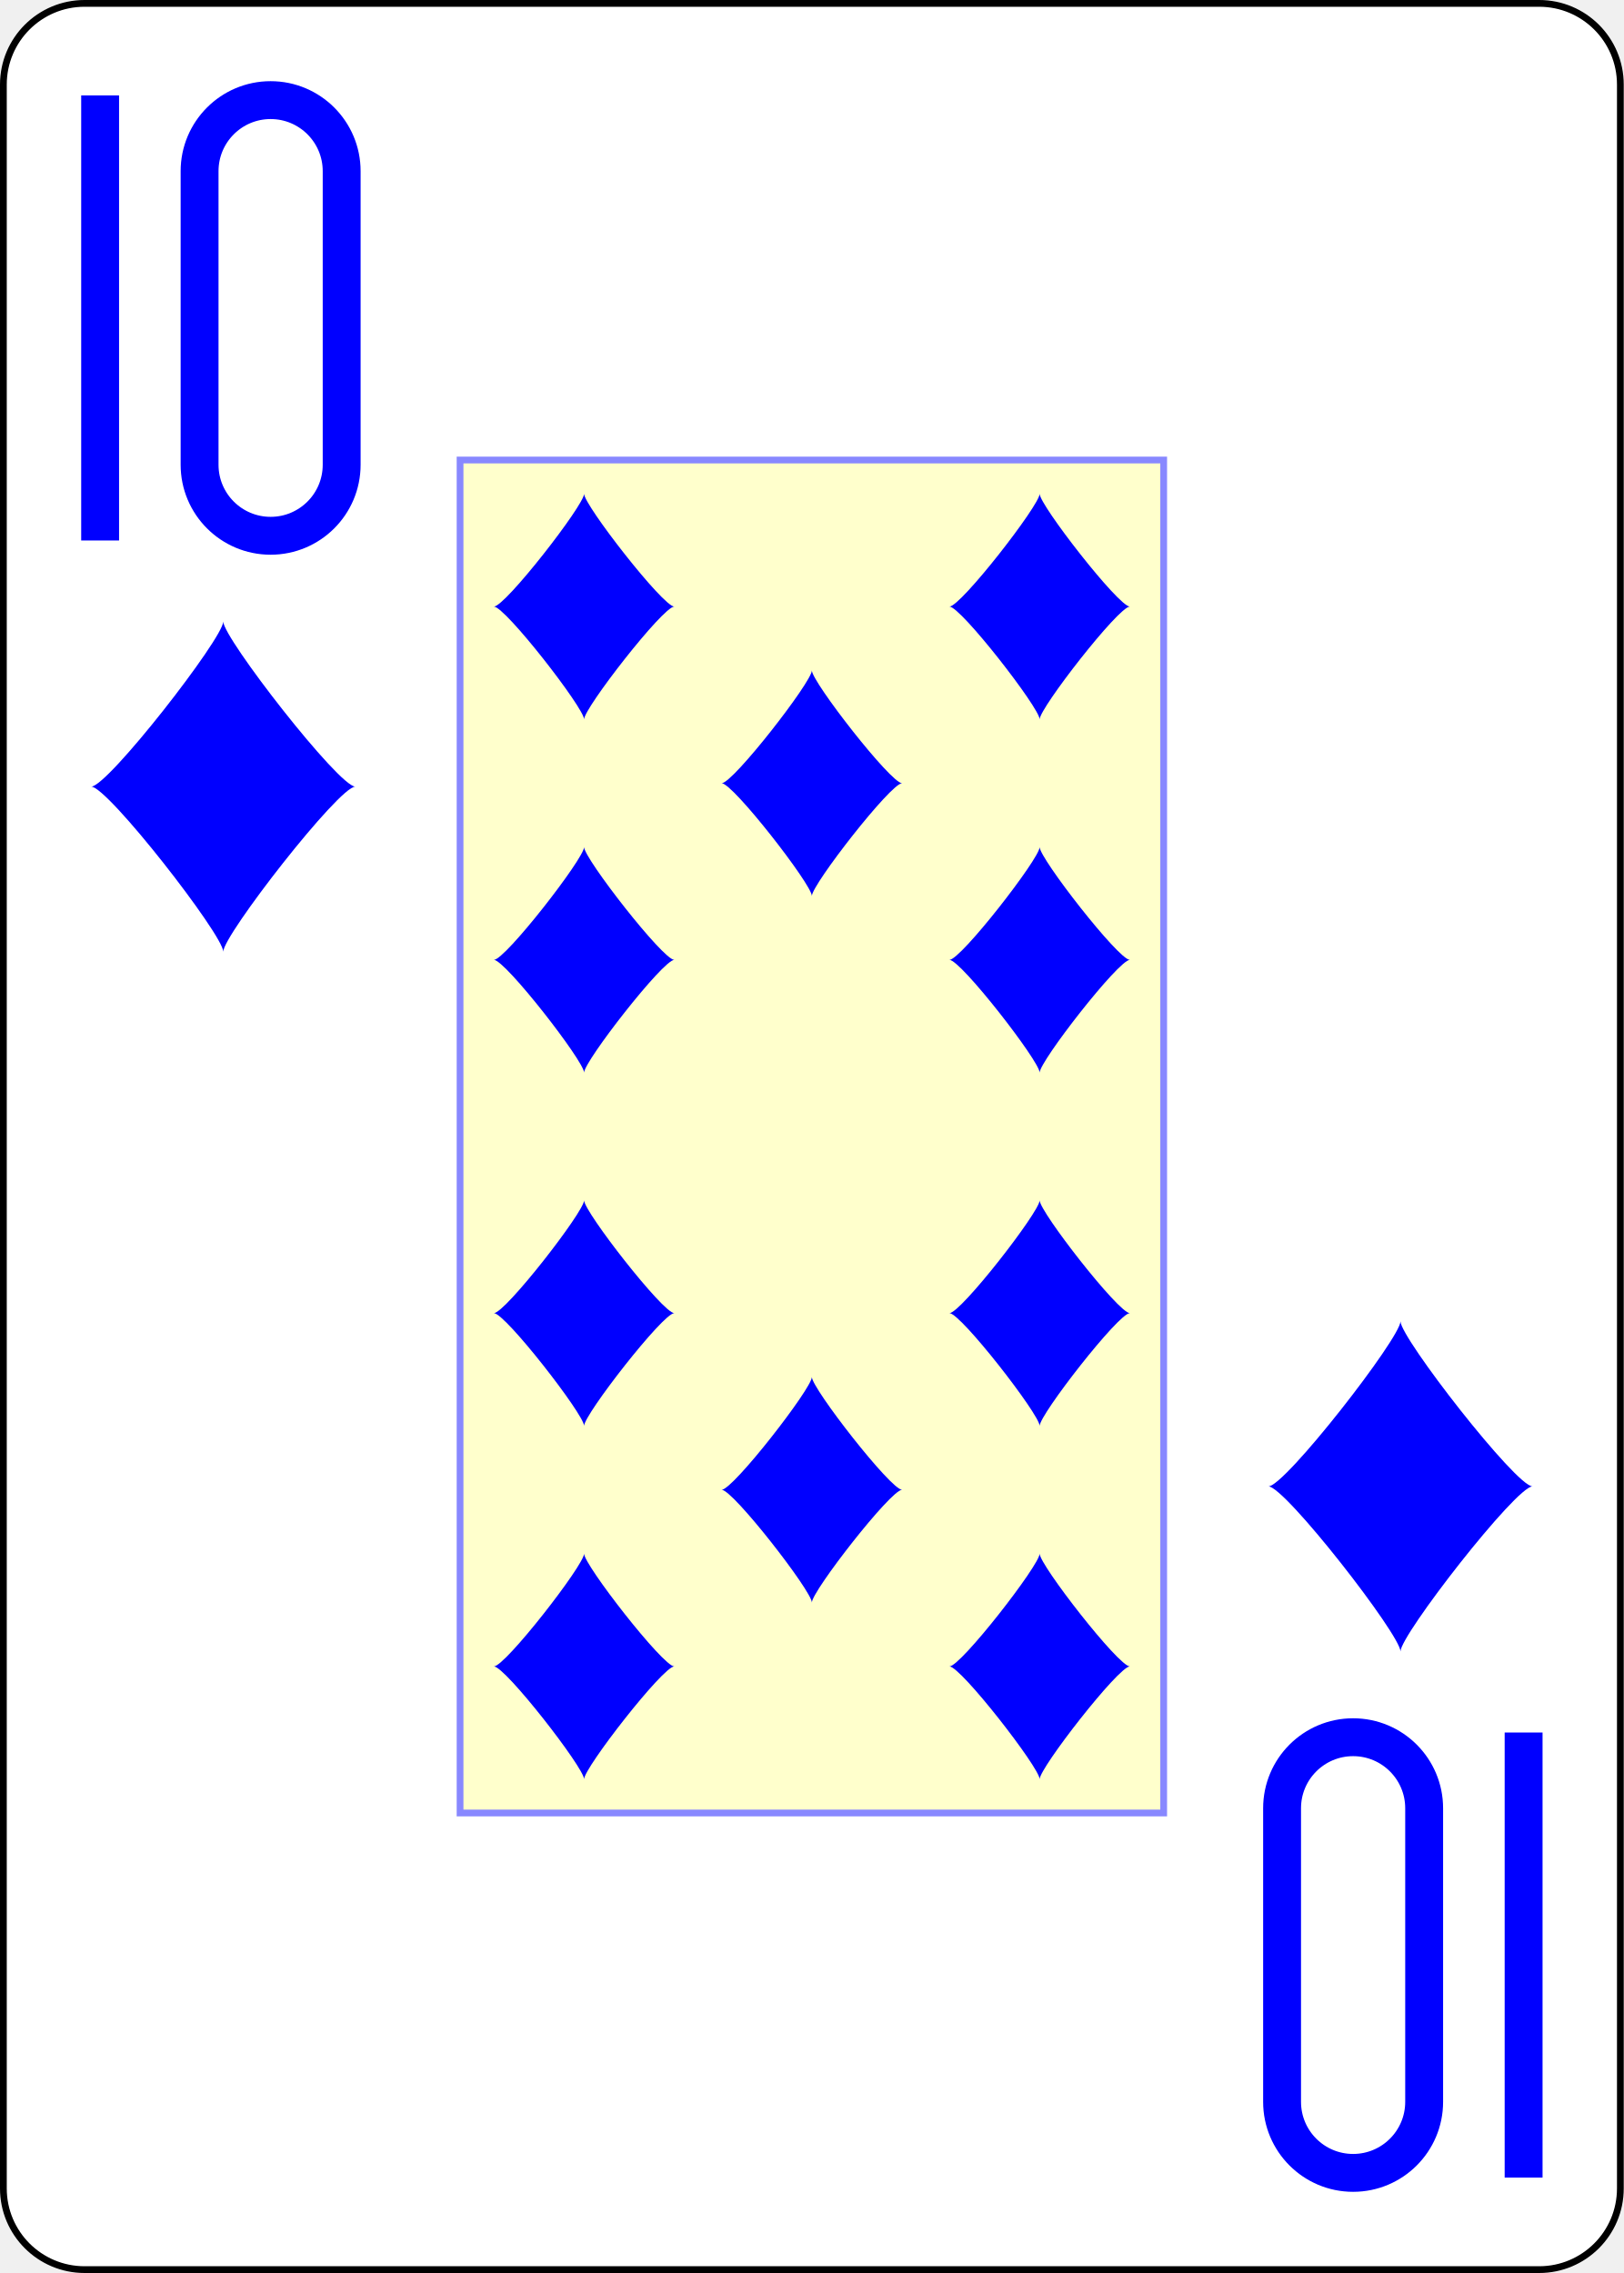
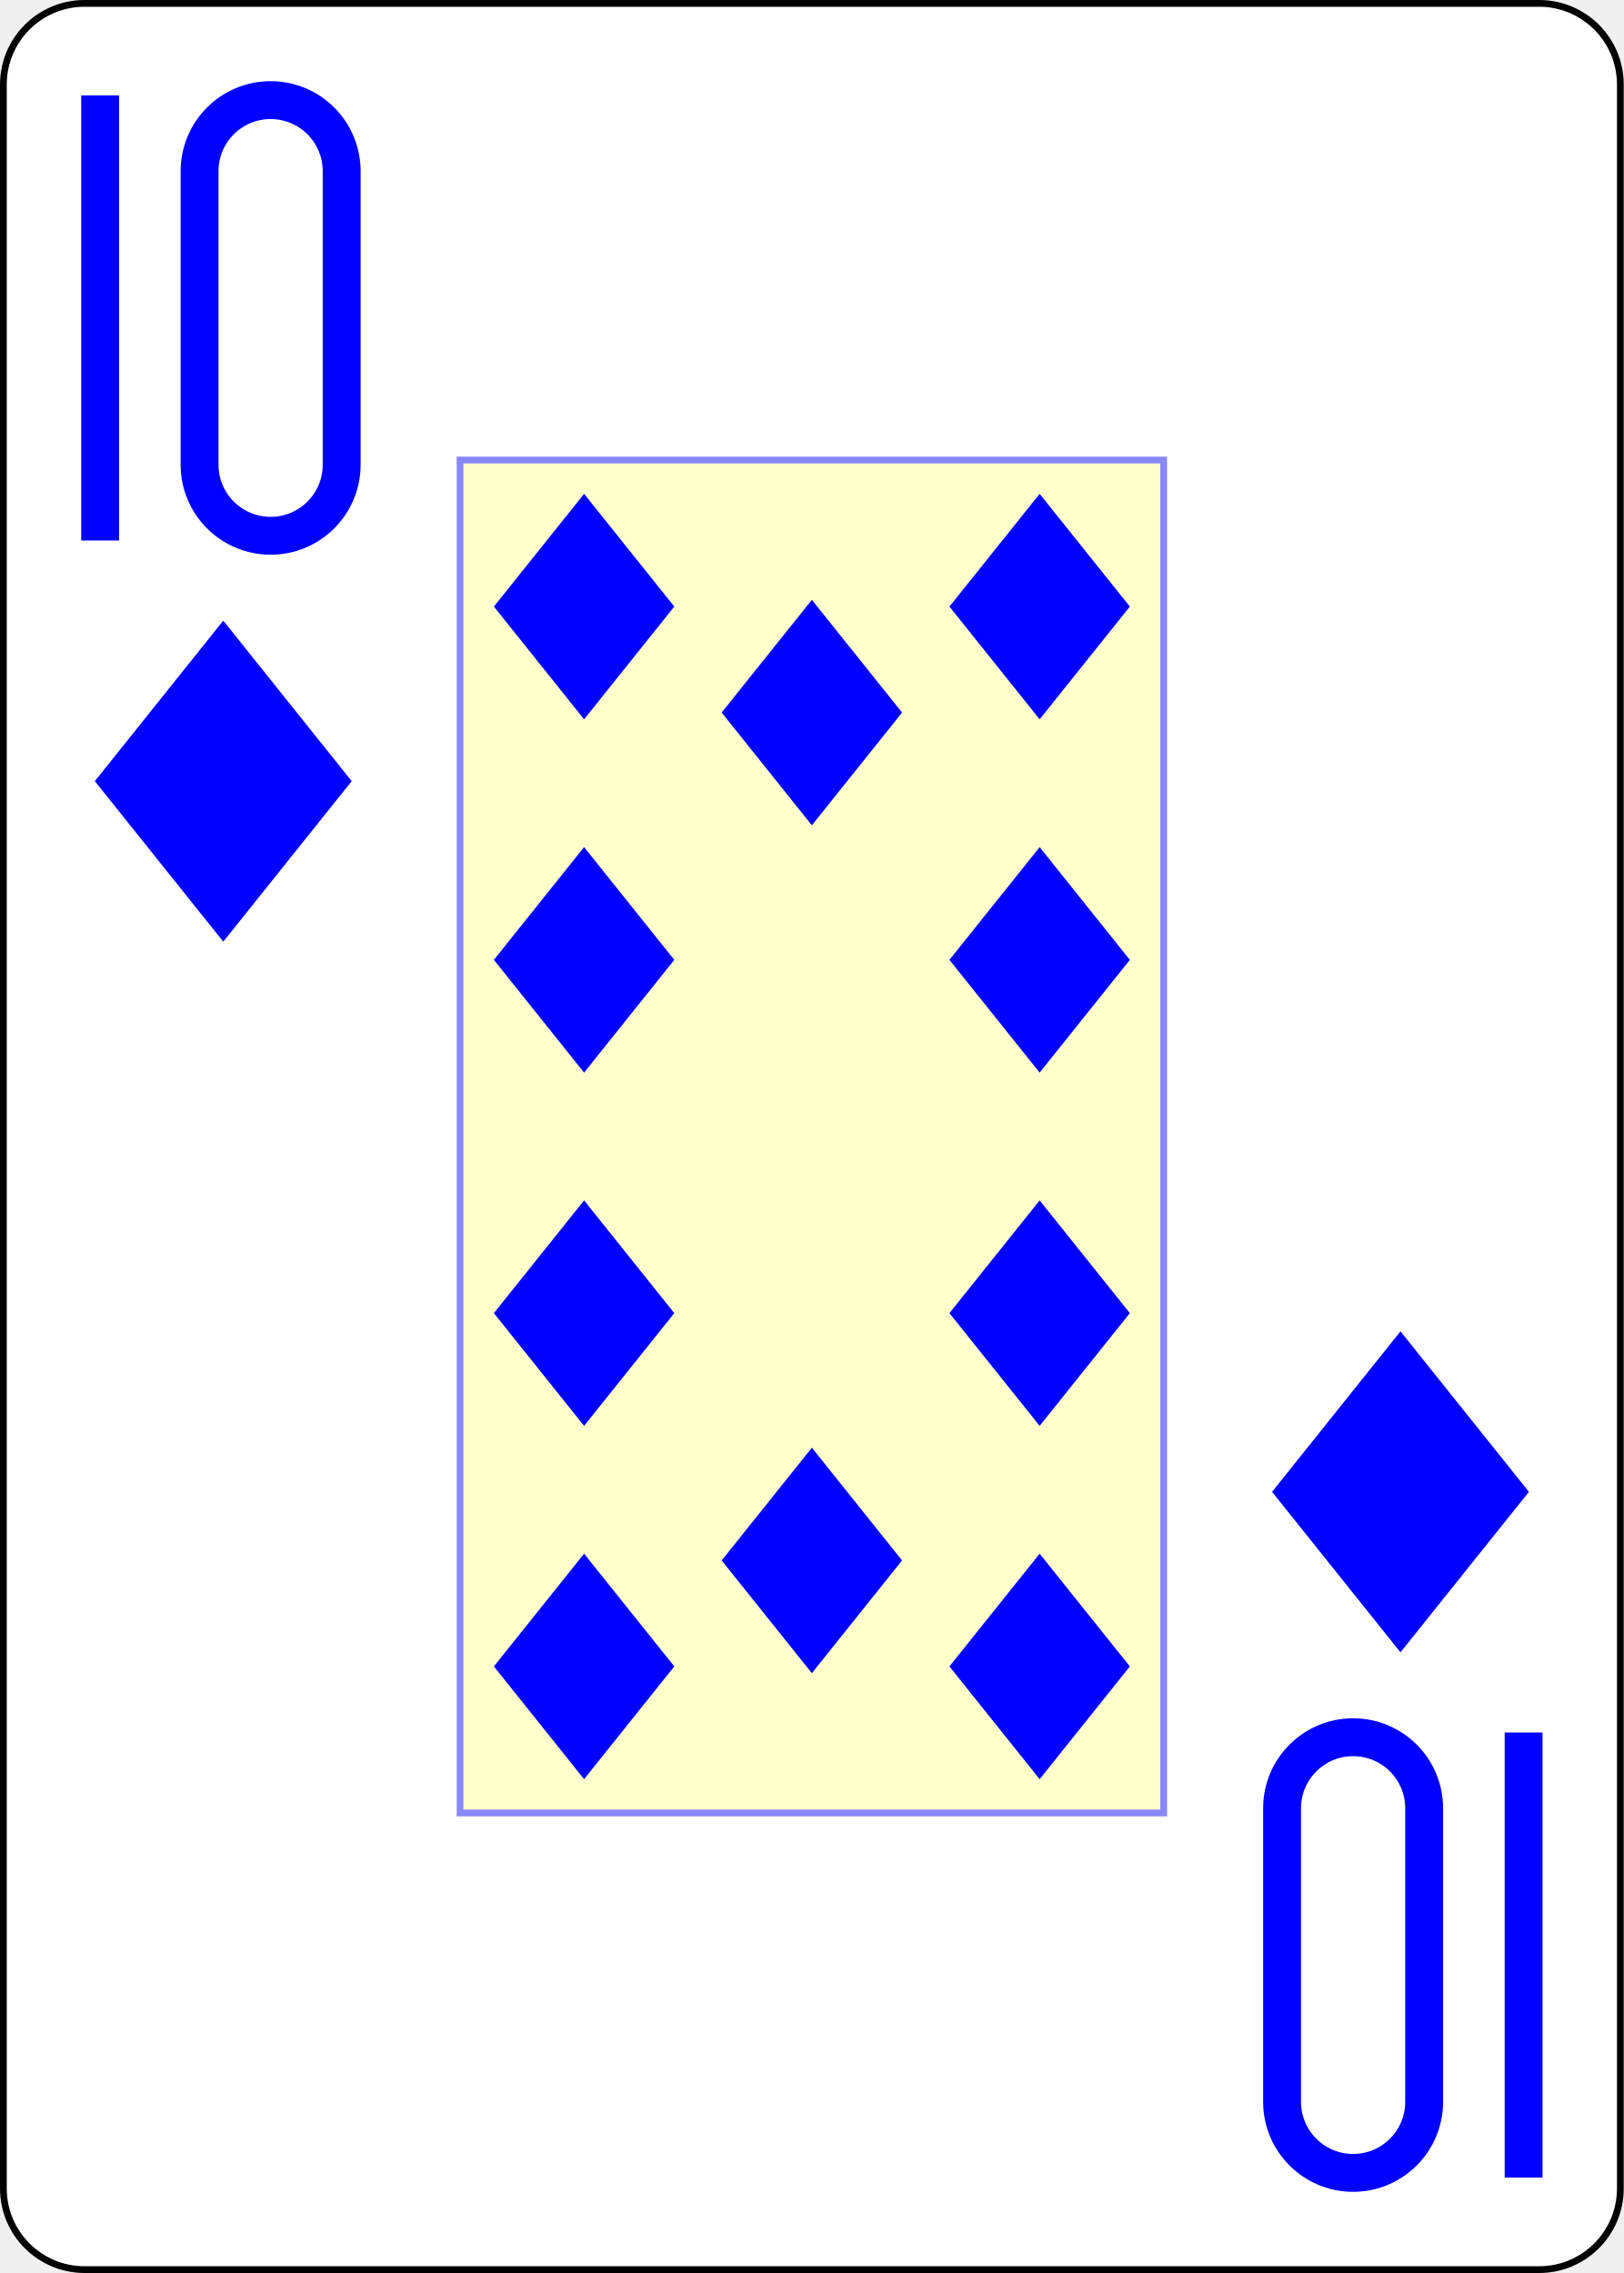
<svg xmlns="http://www.w3.org/2000/svg" xmlns:xlink="http://www.w3.org/1999/xlink" class="card" face="TD" height="3.5in" preserveAspectRatio="none" viewBox="-120 -168 240 336" width="2.5in">
  <symbol id="SDT" viewBox="-600 -600 1200 1200" preserveAspectRatio="xMinYMid">
-     <path d="M-400 0C-350 0 0 -450 0 -500C0 -450 350 0 400 0C350 0 0 450 0 500C0 450 -350 0 -400 0Z" fill="blue" />
+     <path d="M-400 0L0 -500L400 0L 0 500Z" fill="blue" />
  </symbol>
  <symbol id="VDT" viewBox="-500 -500 1000 1000" preserveAspectRatio="xMinYMid">
    <path d="M-260 430L-260 -430M-50 0L-50 -310A150 150 0 0 1 250 -310L250 310A150 150 0 0 1 -50 310Z" stroke="blue" stroke-width="80" stroke-linecap="square" stroke-miterlimit="1.5" fill="none" />
  </symbol>
  <defs>
    <rect id="XDT" width="104" height="200" x="-52" y="-100" />
  </defs>
  <rect width="239" height="335" x="-119.5" y="-167.5" rx="12" ry="12" fill="white" stroke="black" />
  <use xlink:href="#XDT" stroke="#88f" fill="#FFC" />
  <use xlink:href="#VDT" height="70" x="-122" y="-156" />
-   <use xlink:href="#SDT" height="58.558" x="-116.279" y="-81" />
+   <use xlink:href="#SDT" height="56.946" x="-115.473" y="-81" />
  <use xlink:href="#SDT" height="40" x="-53.667" y="-98.334" />
  <use xlink:href="#SDT" height="40" x="13.667" y="-98.334" />
  <use xlink:href="#SDT" height="40" x="-53.667" y="-46.111" />
  <use xlink:href="#SDT" height="40" x="13.667" y="-46.111" />
-   <use xlink:href="#SDT" height="40" x="-20" y="-72.222" />
+   <use xlink:href="#SDT" height="40" x="-20" y="-82.667" />
  <g transform="rotate(180)">
    <use xlink:href="#VDT" height="70" x="-122" y="-156" />
-     <use xlink:href="#SDT" height="58.558" x="-116.279" y="-81" />
+     <use xlink:href="#SDT" height="56.946" x="-115.473" y="-81" />
    <use xlink:href="#SDT" height="40" x="-53.667" y="-98.334" />
    <use xlink:href="#SDT" height="40" x="13.667" y="-98.334" />
    <use xlink:href="#SDT" height="40" x="-53.667" y="-46.111" />
    <use xlink:href="#SDT" height="40" x="13.667" y="-46.111" />
-     <use xlink:href="#SDT" height="40" x="-20" y="-72.222" />
+     <use xlink:href="#SDT" height="40" x="-20" y="-82.667" />
  </g>
</svg>
